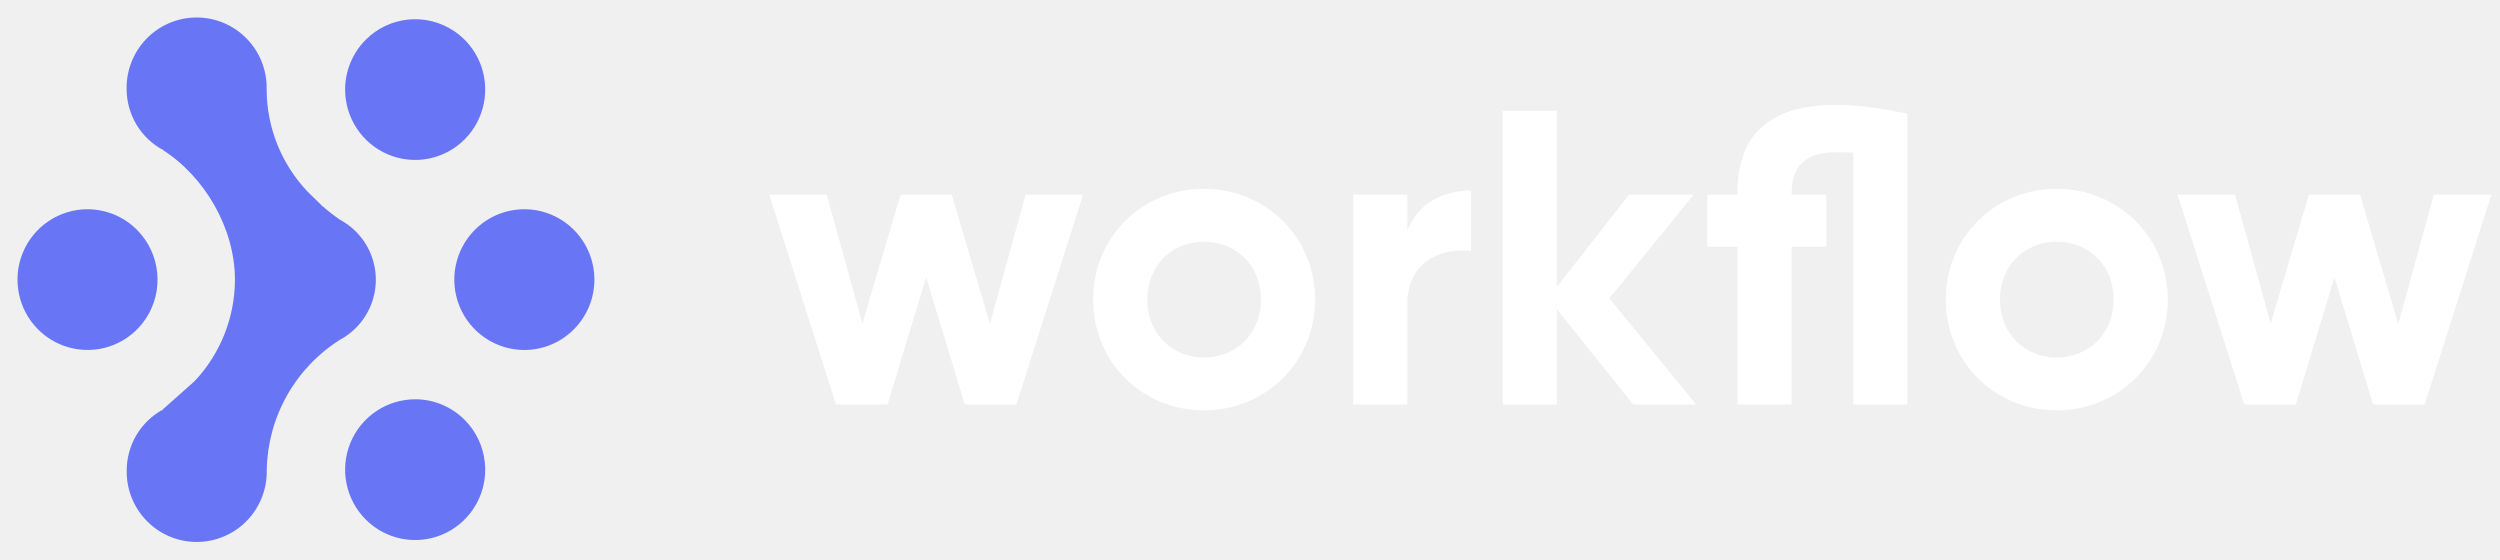
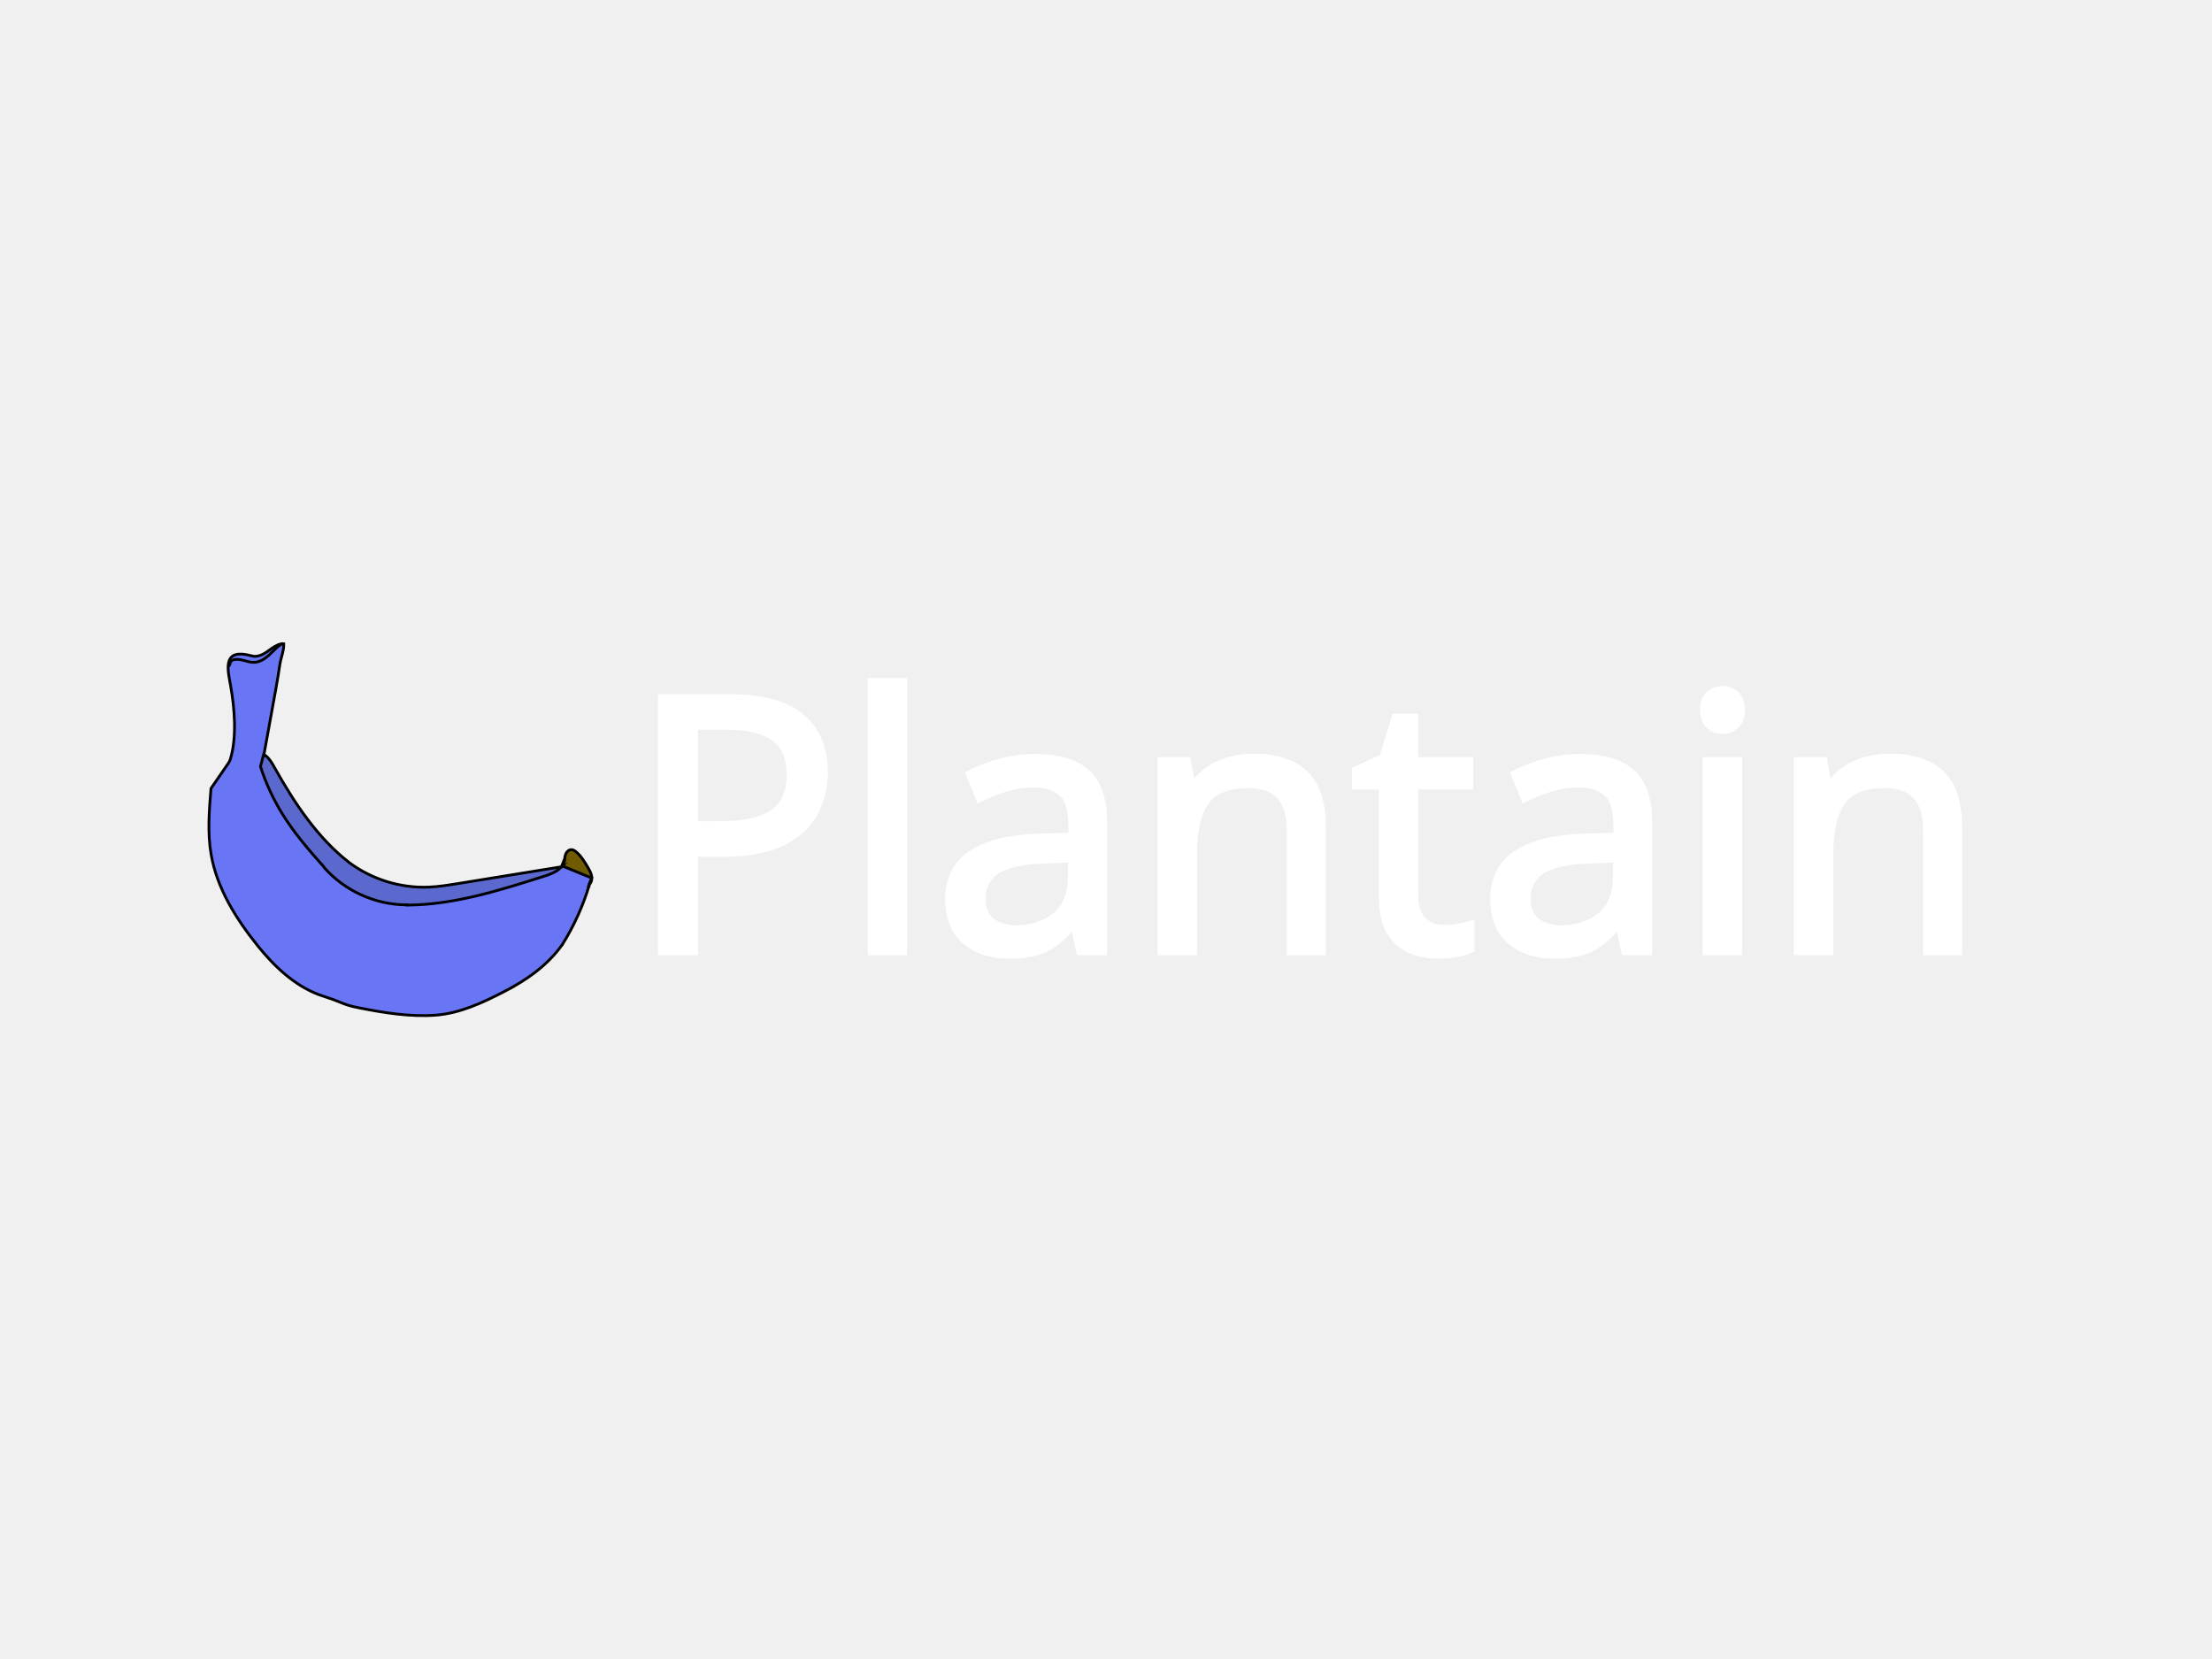
- <svg xmlns="http://www.w3.org/2000/svg" fill="none" viewBox="0 0 143 32">
-   <path fill="#6875F5" d="M15.258 26.865a4.043 4.043 0 01-1.133 2.917A4.006 4.006 0 0111.253 31a3.992 3.992 0 01-2.872-1.218 4.028 4.028 0 01-1.133-2.917c.009-.698.2-1.382.557-1.981.356-.6.863-1.094 1.47-1.433-.024.109.09-.055 0 0l1.86-1.652a8.495 8.495 0 002.304-5.793c0-2.926-1.711-5.901-4.17-7.457.094.055-.036-.094 0 0A3.952 3.952 0 017.8 7.116a3.975 3.975 0 01-.557-1.98 4.042 4.042 0 011.133-2.918A4.006 4.006 0 0111.247 1a3.99 3.99 0 012.872 1.218 4.025 4.025 0 011.133 2.917 8.521 8.521 0 002.347 5.832l.817.8c.326.285.668.551 1.024.798.621.33 1.142.826 1.504 1.431a3.902 3.902 0 01-1.504 5.442c.033-.067-.063.036 0 0a8.968 8.968 0 00-3.024 3.183 9.016 9.016 0 00-1.158 4.244zM19.741 5.123c0 .796.235 1.575.676 2.237a4.01 4.01 0 001.798 1.482 3.99 3.99 0 004.366-.873 4.042 4.042 0 00.869-4.386 4.02 4.02 0 00-1.476-1.806 3.994 3.994 0 00-5.058.501 4.038 4.038 0 00-1.175 2.845zM23.748 22.84c-.792 0-1.567.236-2.226.678a4.021 4.021 0 00-1.476 1.806 4.042 4.042 0 00.869 4.387 3.99 3.99 0 004.366.873A4.01 4.01 0 0027.08 29.1a4.039 4.039 0 00-.5-5.082 4 4 0 00-2.832-1.18zM34 15.994c0-.796-.235-1.574-.675-2.236a4.01 4.01 0 00-1.798-1.483 3.99 3.99 0 00-4.367.873 4.042 4.042 0 00-.869 4.387 4.02 4.02 0 001.476 1.806 3.993 3.993 0 002.226.678 4.003 4.003 0 002.832-1.18A4.04 4.04 0 0034 15.993z" />
-   <path fill="#6875F5" d="M5.007 11.969c-.793 0-1.567.236-2.226.678a4.021 4.021 0 00-1.476 1.807 4.042 4.042 0 00.869 4.386 4.001 4.001 0 004.366.873 4.011 4.011 0 001.798-1.483 4.038 4.038 0 00-.5-5.08 4.004 4.004 0 00-2.831-1.181z" />
-   <path fill="#fff" d="M58.664 11.136l-2.04 7.392-2.184-7.392h-2.928l-2.184 7.368-2.04-7.368H44l3.816 12h2.952l2.208-7.272 2.208 7.272h2.952l3.816-12h-3.288zM68.864 23.472c3.528 0 6.36-2.76 6.36-6.336 0-3.576-2.832-6.336-6.36-6.336-3.528 0-6.336 2.76-6.336 6.336 0 3.576 2.808 6.336 6.336 6.336zm0-3.024c-1.824 0-3.24-1.368-3.24-3.312 0-1.944 1.416-3.312 3.24-3.312 1.848 0 3.264 1.368 3.264 3.312 0 1.944-1.416 3.312-3.264 3.312zM80.498 13.2v-2.064h-3.096v12h3.096V17.4c0-2.52 2.04-3.24 3.648-3.048v-3.456c-1.512 0-3.024.672-3.648 2.304zM97.02 23.136l-4.967-6.072 4.824-5.928H93.18l-4.128 5.28V6.336h-3.096v16.8h3.096v-5.448l4.368 5.448h3.6zM105.022 6c-3.816 0-5.64 1.704-5.64 5.016v.12h-1.728v2.976h1.728v9.024h3.096v-9.024h1.992v-2.976h-1.992v-.12c0-1.632.936-2.304 2.544-2.304.312 0 .648 0 .984.024v14.4h3.096V6.504c-1.32-.264-2.568-.504-4.08-.504zM117.637 23.472c3.528 0 6.36-2.76 6.36-6.336 0-3.576-2.832-6.336-6.36-6.336-3.528 0-6.336 2.76-6.336 6.336 0 3.576 2.808 6.336 6.336 6.336zm0-3.024c-1.824 0-3.24-1.368-3.24-3.312 0-1.944 1.416-3.312 3.24-3.312 1.848 0 3.264 1.368 3.264 3.312 0 1.944-1.416 3.312-3.264 3.312zM139.219 11.136l-2.04 7.392-2.184-7.392h-2.928l-2.184 7.368-2.04-7.368h-3.288l3.816 12h2.952l2.208-7.272 2.208 7.272h2.952l3.816-12h-3.288z" />
+ <svg xmlns="http://www.w3.org/2000/svg" version="1.1" id="Layer_1" x="0px" y="0px" viewBox="0 0 800 600" style="enable-background:new 0 0 800 600;" xml:space="preserve">
+   <style type="text/css">
+ 	.st0{fill:#705B03;}
+ 	.st1{fill:#6875F5;}
+ 	.st2{fill:#5B69CE;}
+ 	.st3{fill:none;stroke:#000000;stroke-miterlimit:10;}
+ 	.st4{fill:none;}
+ 	.st5{fill:#FFFFFF;stroke:#FFFFFF;stroke-width:3;stroke-miterlimit:10;}
+ 	.st6{font-family:'InterFace-Regular';}
+ 	.st7{font-size:128px;}
+ </style>
+   <g>
+     <g id="XMLID_1_">
+       <g>
+         <path class="st0" d="M214.04,317.56L214.04,317.56l-10.65-4.37c0.35-0.55,0.61-1.16,0.74-1.79l-0.01-0.05     c0.02-0.04,0.05-0.08,0.07-0.12l-0.02-0.02c0.07-0.87,0.14-1.78,0.53-2.56c0.4-0.79,1.21-1.43,2.08-1.36     c0.58,0.05,1.09,0.39,1.54,0.76c1.83,1.5,3.07,3.59,4.27,5.64c0.58,0.99,1.17,2,1.37,3.12     C214.02,317.05,214.04,317.3,214.04,317.56z" />
+         <path class="st1" d="M213.09,319.95c0.03-0.03,0.07-0.06,0.1-0.09c-2.26,7.63-5.56,14.95-9.78,21.7     c-5.35,7.62-13.12,13.02-21.32,17.21c-7.69,3.93-15.79,7.73-24.53,8.39c-9.12,0.68-18.57-0.84-27.53-2.61     c-1.48-0.3-2.96-0.61-4.39-1.07c-1.67-0.54-3.27-1.28-4.92-1.89c-1.76-0.66-3.58-1.17-5.35-1.83     c-8.93-3.33-16.37-10.44-22.22-17.76c-7.76-9.69-14.63-20.59-16.77-32.82c-1.39-7.91-0.73-16.01-0.07-24.01l0.4-0.6     c1.96-2.85,3.93-5.69,5.89-8.54c0.33-0.49,0.58-1.02,0.75-1.58c2.37-7.97,1.49-18.41,0.05-26.45c-0.95-5.32-2.93-12.74,5.6-11.25     c2.41,0.42,2.92,1.12,5.48,0.15c2.59-0.98,5.18-4.29,8.15-4.04c0.09,2.41-1.06,5.07-1.42,7.51c-0.47,3.24-1.02,6.46-1.6,9.68     c-1.39,7.65-2.78,15.31-4.17,22.97c-0.01,0.04-0.01,0.07-0.02,0.11l-0.12-0.08c-0.34,1.27-0.67,2.53-1.01,3.8l-0.07,0.44     c1.91,5.92,4.53,11.61,7.79,16.91c4.28,6.95,9.62,13.19,15.07,19.27l0.28,0.44c7.36,8.29,18.31,13.25,29.4,13.35     c-0.11,0-0.22,0-0.32,0l1.29,0.09c16.55-0.17,32.6-5.22,48.37-10.21c2.46-0.78,5.04-1.62,6.85-3.47l-0.12,0.06     c0.02-0.04,0.03-0.07,0.05-0.11l0.2,0.02c0.11-0.14,0.21-0.28,0.31-0.43l10.65,4.37c-0.45,0.87-0.81,1.77-1.09,2.71     L213.09,319.95C213.09,319.95,213.09,319.95,213.09,319.95z" />
+         <path class="st0" d="M203.51,312.37c-0.1,0.25-0.2,0.5-0.29,0.75l0.17,0.07c-0.1,0.15-0.2,0.29-0.31,0.43l-0.2-0.02     C203.08,313.18,203.29,312.77,203.51,312.37z" />
+         <path class="st2" d="M202.84,313.71l0.12-0.06c-1.81,1.85-4.38,2.69-6.85,3.47c-15.77,5-31.83,10.04-48.37,10.21l-1.29-0.09     c0.11,0,0.22,0,0.32,0c0.32,0,0.64,0,0.96,0c-0.32,0-0.64,0-0.96,0c-11.08-0.1-22.04-5.06-29.4-13.35l-0.28-0.44     c-5.44-6.09-10.78-12.32-15.07-19.27c-3.26-5.3-5.88-10.99-7.79-16.91l0.07-0.44c0.33-1.27,0.67-2.54,1.01-3.8l0.12,0.08     c0.01-0.04,0.01-0.07,0.02-0.11l0.3,0.05c1.62,1.1,2.61,2.88,3.56,4.58c7.15,12.75,15.4,25.25,26.92,34.26     c8.19,6.13,18.52,9.34,28.75,8.94c3.63-0.14,7.23-0.72,10.81-1.31c12.25-1.99,24.51-3.98,36.76-5.96l0.32,0.03     C202.87,313.63,202.85,313.67,202.84,313.71z" />
+       </g>
+       <g>
+         <path class="st3" d="M146.77,327.24c-0.11,0-0.22,0-0.32,0l1.29,0.09c16.55-0.17,32.6-5.22,48.37-10.21     c2.46-0.78,5.04-1.62,6.85-3.47l-0.12,0.06c0.02-0.04,0.03-0.07,0.05-0.11c0.19-0.42,0.4-0.83,0.62-1.23     c0.19-0.35,0.4-0.69,0.61-1.02c0.02-0.04,0.05-0.08,0.07-0.12l-0.02-0.02c0.07-0.87,0.14-1.78,0.53-2.56     c0.4-0.79,1.21-1.43,2.08-1.36c0.58,0.05,1.09,0.39,1.54,0.76c1.83,1.5,3.07,3.59,4.27,5.64c0.58,0.99,1.17,2,1.37,3.12     c0.05,0.25,0.07,0.5,0.07,0.75c0,0.85-0.25,1.71-0.85,2.3c-0.03,0.03-0.07,0.06-0.1,0.09c0,0,0,0-0.01,0.01l-0.13,0.31     c0.27-0.94,0.64-1.84,1.09-2.71l-10.65-4.37l-0.17-0.07c0.1-0.25,0.2-0.5,0.29-0.75c0.18-0.46,0.36-0.92,0.54-1.39l0.07,0.37     l0.01,0.05c-0.13,0.64-0.38,1.25-0.74,1.79c-0.1,0.15-0.2,0.29-0.31,0.43l-0.2-0.02l-0.32-0.03     c-12.25,1.99-24.51,3.98-36.76,5.96c-3.59,0.58-7.18,1.17-10.81,1.31c-10.22,0.4-20.55-2.81-28.75-8.94     c-11.52-9-19.77-21.5-26.92-34.26c-0.95-1.71-1.95-3.48-3.56-4.58" />
+         <path class="st3" d="M146.77,327.24c0.32,0,0.64,0,0.96,0C147.41,327.24,147.09,327.24,146.77,327.24z" />
+         <path class="st3" d="M203.41,341.55c-5.35,7.62-13.12,13.02-21.32,17.21c-7.69,3.93-15.79,7.73-24.53,8.39     c-9.12,0.68-18.57-0.84-27.53-2.61c-1.48-0.3-2.96-0.61-4.39-1.07c-1.67-0.54-3.27-1.28-4.92-1.89     c-1.76-0.66-3.58-1.17-5.35-1.83c-8.93-3.33-16.37-10.44-22.22-17.76c-7.76-9.69-14.63-20.59-16.77-32.82     c-1.39-7.91-0.73-16.01-0.07-24.01l0.4-0.6c1.96-2.85,3.93-5.69,5.89-8.54c0.33-0.49,0.58-1.02,0.75-1.58     c2.37-7.97,1.49-18.41,0.05-26.45c-0.95-5.32-2.93-12.74,5.6-11.25c2.41,0.42,2.92,1.12,5.48,0.15c2.59-0.98,5.18-4.29,8.15-4.04     c0.09,2.41-1.06,5.07-1.42,7.51c-0.47,3.24-1.02,6.46-1.6,9.68c-1.39,7.65-2.78,15.31-4.17,22.97c-0.01,0.04-0.01,0.07-0.02,0.11     l-0.12-0.08c-0.34,1.27-0.67,2.53-1.01,3.8l-0.07,0.44c1.91,5.92,4.53,11.61,7.79,16.91c4.28,6.95,9.62,13.19,15.07,19.27     l0.28,0.44c7.36,8.29,18.31,13.25,29.4,13.35" />
+         <path class="st3" d="M212.73,321.13l0.08-0.34l0.09-0.09l-0.09-0.08l0.28-0.67l0.25-0.6c-0.05,0.17-0.1,0.34-0.15,0.51     c-2.26,7.63-5.56,14.95-9.78,21.7c-0.06,0.1-0.12,0.2-0.18,0.3" />
+       </g>
+     </g>
+     <path class="st3" d="M102.4,232.68c-1.51,0.65-2.69,1.87-3.85,3.04c-1.86,1.87-4.06,3.78-6.7,3.83c-2.58,0.05-5.15-1.72-7.58-0.86   c-0.33,0.11-0.65,0.29-0.84,0.58c-0.2,0.31-0.21,0.69-0.32,1.03c-0.11,0.35-0.4,0.7-0.76,0.65" />
+   </g>
+   <rect x="227" y="258.57" class="st4" width="471" height="125" />
+   <text transform="matrix(1 0 0 1 227 343.9448)" class="st5 st6 st7">Plantain</text>
</svg>
